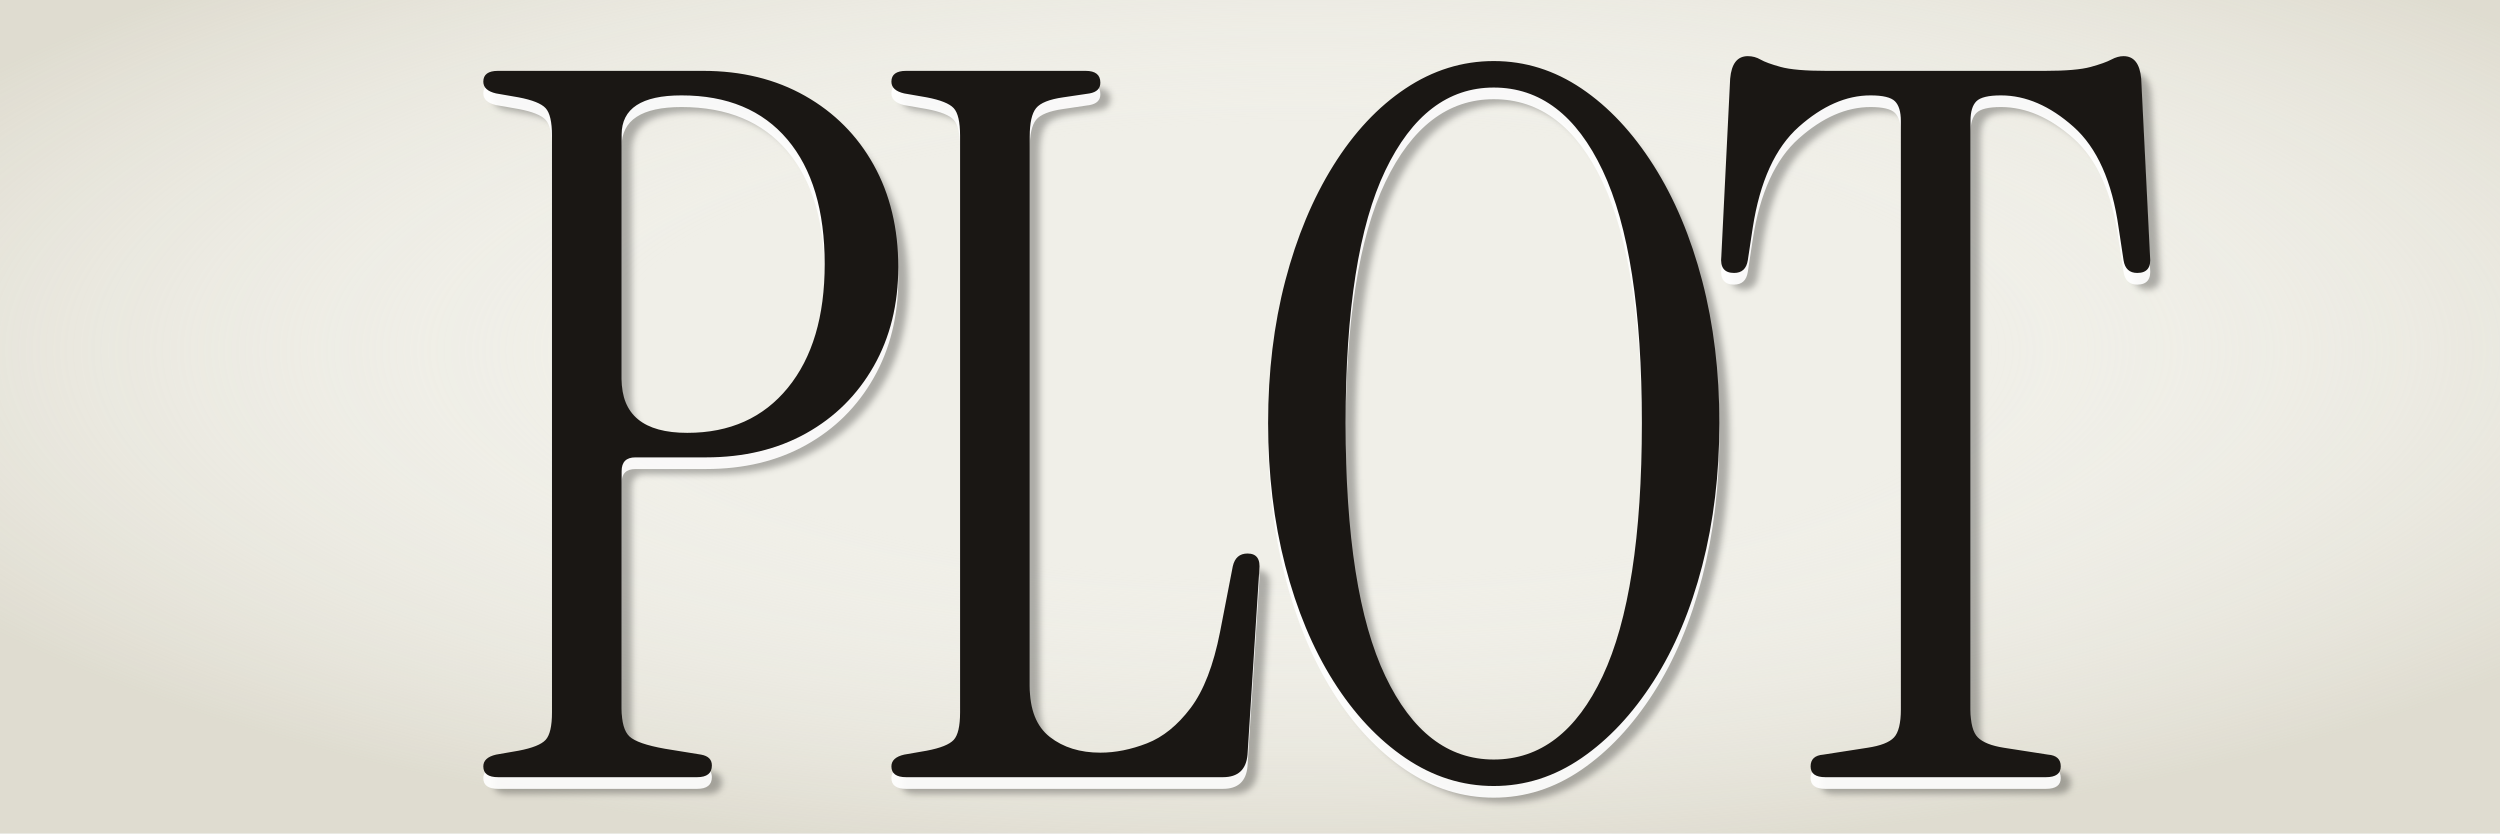
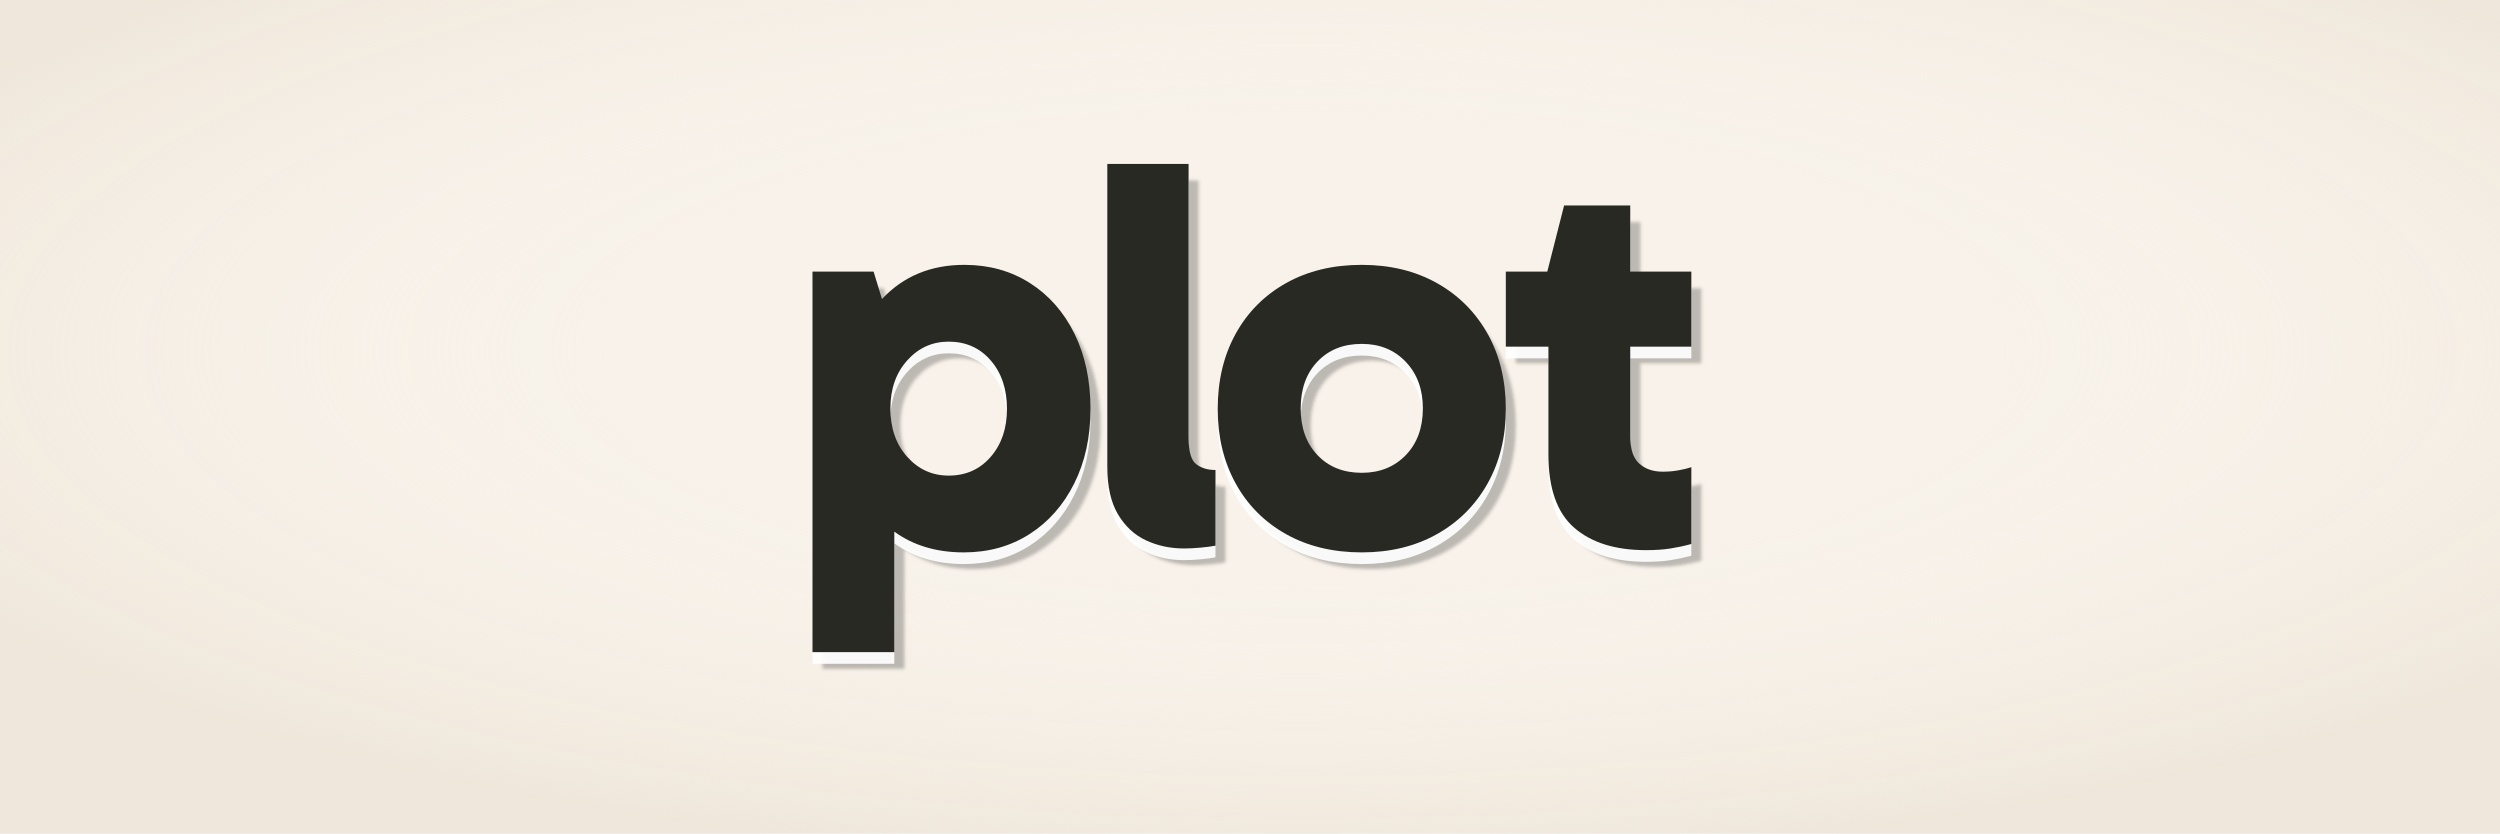
<svg xmlns="http://www.w3.org/2000/svg" width="1500" height="500" viewBox="0 0 1500 500">
  <defs>
    <filter id="grain">
      <feTurbulence type="fractalNoise" baseFrequency="0.9" numOctaves="4" stitchTiles="stitch" />
      <feColorMatrix type="saturate" values="0" />
    </filter>
    <filter id="soft" x="-20%" y="-20%" width="140%" height="140%">
      <feGaussianBlur stdDeviation="3.5" />
    </filter>
    <radialGradient id="warm" cx="52%" cy="42%" r="62%">
-       <stop offset="44%" stop-color="#F0EFE8" stop-opacity="0" />
-       <stop offset="100%" stop-color="#CEC9B8" stop-opacity="0.5" />
+       <stop offset="44%" stop-color="#f8f2ea" stop-opacity="0" />
+       <stop offset="100%" stop-color="#e6dccb" stop-opacity="0.5" />
    </radialGradient>
-     <path id="plot" d="M34 0 Q19 0 19 -11 Q19 -20 32 -23 L55 -27 Q76 -31 82.5 -38 Q89 -45 89 -66 L89 -654 Q89 -675 82.5 -682 Q76 -689 55 -693 L32 -697 Q19 -700 19 -709 Q19 -720 34 -720 L243 -720 Q302 -720 347 -694.5 Q392 -669 417 -624 Q442 -579 442 -520 Q442 -463 417 -419 Q392 -375 348 -350.5 Q304 -326 246 -326 L174 -326 Q160 -326 160 -312 L160 -70 Q160 -49 168 -41.5 Q176 -34 204 -29 L241 -23 Q252 -21 252 -12 Q252 0 237 0 L34 0Z M160 -406 Q160 -351 227 -351 Q292 -351 329.5 -397 Q367 -443 367 -523 Q367 -605 329 -650 Q291 -695 221 -695 Q160 -695 160 -655 L160 -406Z M450 0 Q435 0 435 -11 Q435 -20 448 -23 L471 -27 Q492 -31 498.5 -38 Q505 -45 505 -66 L505 -654 Q505 -675 498.5 -682 Q492 -689 471 -693 L448 -697 Q435 -700 435 -709 Q435 -720 450 -720 L633 -720 Q648 -720 648 -708 Q648 -699 637 -697 L610 -693 Q589 -690 582.5 -682 Q576 -674 576 -653 L576 -93 Q576 -57 596.5 -41 Q617 -25 648 -25 Q671 -25 695.5 -34.5 Q720 -44 740 -70.5 Q760 -97 770 -148 L783 -215 Q786 -228 798 -228 Q812 -228 810 -211 L798 -23 Q796 0 773 0 L450 0Z M1049 9 Q1001 9 959 -19.5 Q917 -48 885.5 -98 Q854 -148 836.5 -215.5 Q819 -283 819 -361 Q819 -439 836.5 -506 Q854 -573 885.5 -623.5 Q917 -674 959 -702 Q1001 -730 1049 -730 Q1097 -730 1138.5 -702 Q1180 -674 1212 -623.5 Q1244 -573 1261.5 -506 Q1279 -439 1279 -361 Q1279 -283 1261.5 -215.5 Q1244 -148 1212 -98 Q1180 -48 1138.5 -19.5 Q1097 9 1049 9Z M1049 -18 Q1120 -18 1160 -103 Q1200 -188 1200 -361 Q1200 -534 1160 -618.5 Q1120 -703 1049 -703 Q979 -703 938.5 -618.5 Q898 -534 898 -361 Q898 -188 938.5 -103 Q979 -18 1049 -18Z M1387 0 Q1372 0 1372 -11 Q1372 -22 1385 -23 L1430 -30 Q1450 -33 1457 -40.5 Q1464 -48 1464 -69 L1464 -669 Q1464 -683 1458 -689 Q1452 -695 1433 -695 Q1396 -695 1360 -663 Q1324 -631 1313 -560 L1308 -527 Q1306 -514 1294 -514 Q1279 -514 1281 -531 L1290 -712 Q1292 -735 1308 -735 Q1315 -735 1321 -731.5 Q1327 -728 1341.5 -724 Q1356 -720 1388 -720 L1611 -720 Q1643 -720 1657.5 -724 Q1672 -728 1678.5 -731.5 Q1685 -735 1691 -735 Q1707 -735 1709 -712 L1718 -531 Q1720 -514 1705 -514 Q1693 -514 1691 -527 L1686 -560 Q1676 -631 1640 -663 Q1604 -695 1566 -695 Q1547 -695 1541 -689 Q1535 -683 1535 -669 L1535 -69 Q1535 -48 1542.5 -40.5 Q1550 -33 1569 -30 L1614 -23 Q1627 -22 1627 -11 Q1627 0 1612 0 L1387 0Z" />
+     <g id="plot">
+       <path d="M52 190V-489H161L176 -440Q233 -501 323 -501Q389 -501 440.0 -468.5Q491 -436 519.5 -378.0Q548 -320 548 -244Q548 -169 519.0 -111.0Q490 -53 439.0 -20.5Q388 12 322 12Q249 12 198 -25V190ZM295 -125Q341 -125 370.0 -158.5Q399 -192 399 -244Q399 -297 370.0 -330.5Q341 -364 295 -364Q251 -364 221.0 -330.5Q191 -297 191 -245Q191 -192 221.0 -158.5Q251 -125 295 -125Z" />
+       <path d="M715.0 5Q678.0 5 647.0 -9.5Q616.0 -24 597.0 -56.0Q578.0 -88 578.0 -141V-681H723.0V-193Q723.0 -156 736.5 -145.5Q750.0 -135 771.0 -135V0Q761.0 2 744.5 3.5Q728.0 5 715.0 5Z" />
+       <path d="M1032.0 12Q955.0 12 897.0 -20.5Q839.0 -53 807.0 -111.0Q775.0 -169 775.0 -244Q775.0 -320 807.0 -378.0Q839.0 -436 897.0 -468.5Q955.0 -501 1032.0 -501Q1108.0 -501 1166.0 -468.5Q1224.0 -436 1256.5 -378.0Q1289.0 -320 1289.0 -244Q1289.0 -169 1256.5 -111.0Q1224.0 -53 1166.0 -20.5Q1108.0 12 1032.0 12ZM1032.0 -130Q1080.0 -130 1110.5 -161.5Q1141.0 -193 1141.0 -245Q1141.0 -296 1110.5 -328.0Q1080.0 -360 1032.0 -360Q983.0 -360 953.0 -328.5Q923.0 -297 923.0 -245Q923.0 -193 953.0 -161.5Q983.0 -130 1032.0 -130Z" />
+       <path d="M1539.0 8Q1457.0 8 1411.0 -32.0Q1365.0 -72 1365.0 -163V-355H1289.0V-489H1363.0L1393.0 -607H1511.0V-489H1620.0V-355H1511.0V-195Q1511.0 -161 1527.0 -146.5Q1543.0 -132 1569.0 -132Q1584.0 -132 1597.5 -134.5Q1611.0 -137 1620.0 -140V-3Q1602.0 2 1583.0 5.0Q1564.0 8 1539.0 8Z" />
+     </g>
  </defs>
-   <rect width="1500" height="500" fill="#F0EFE8" />
+   <rect width="1500" height="500" fill="#f8f2ea" />
  <rect width="1500" height="500" fill="url(#warm)" />
-   <use href="#plot" transform="translate(796,260) scale(0.5886) translate(-868.5,367.5)" fill="#0C0C0E" fill-opacity="0.28" filter="url(#soft)" />
-   <use href="#plot" transform="translate(790,257) scale(0.5886) translate(-868.5,367.5)" fill="#FFFFFF" fill-opacity="0.92" />
-   <use href="#plot" transform="translate(790,250) scale(0.5886) translate(-868.5,367.5)" fill="#1A1714" />
+   <use href="#plot" transform="translate(476.0,337.4) scale(0.3363)" fill="#292924" fill-opacity="0.28" filter="url(#soft)" />
+   <use href="#plot" transform="translate(470.0,334.4) scale(0.3363)" fill="#FFFFFF" fill-opacity="0.92" />
+   <use href="#plot" transform="translate(470.0,327.4) scale(0.3363)" fill="#292924" />
  <rect width="1500" height="500" fill="url(#grain)" opacity="0.085" />
</svg>
